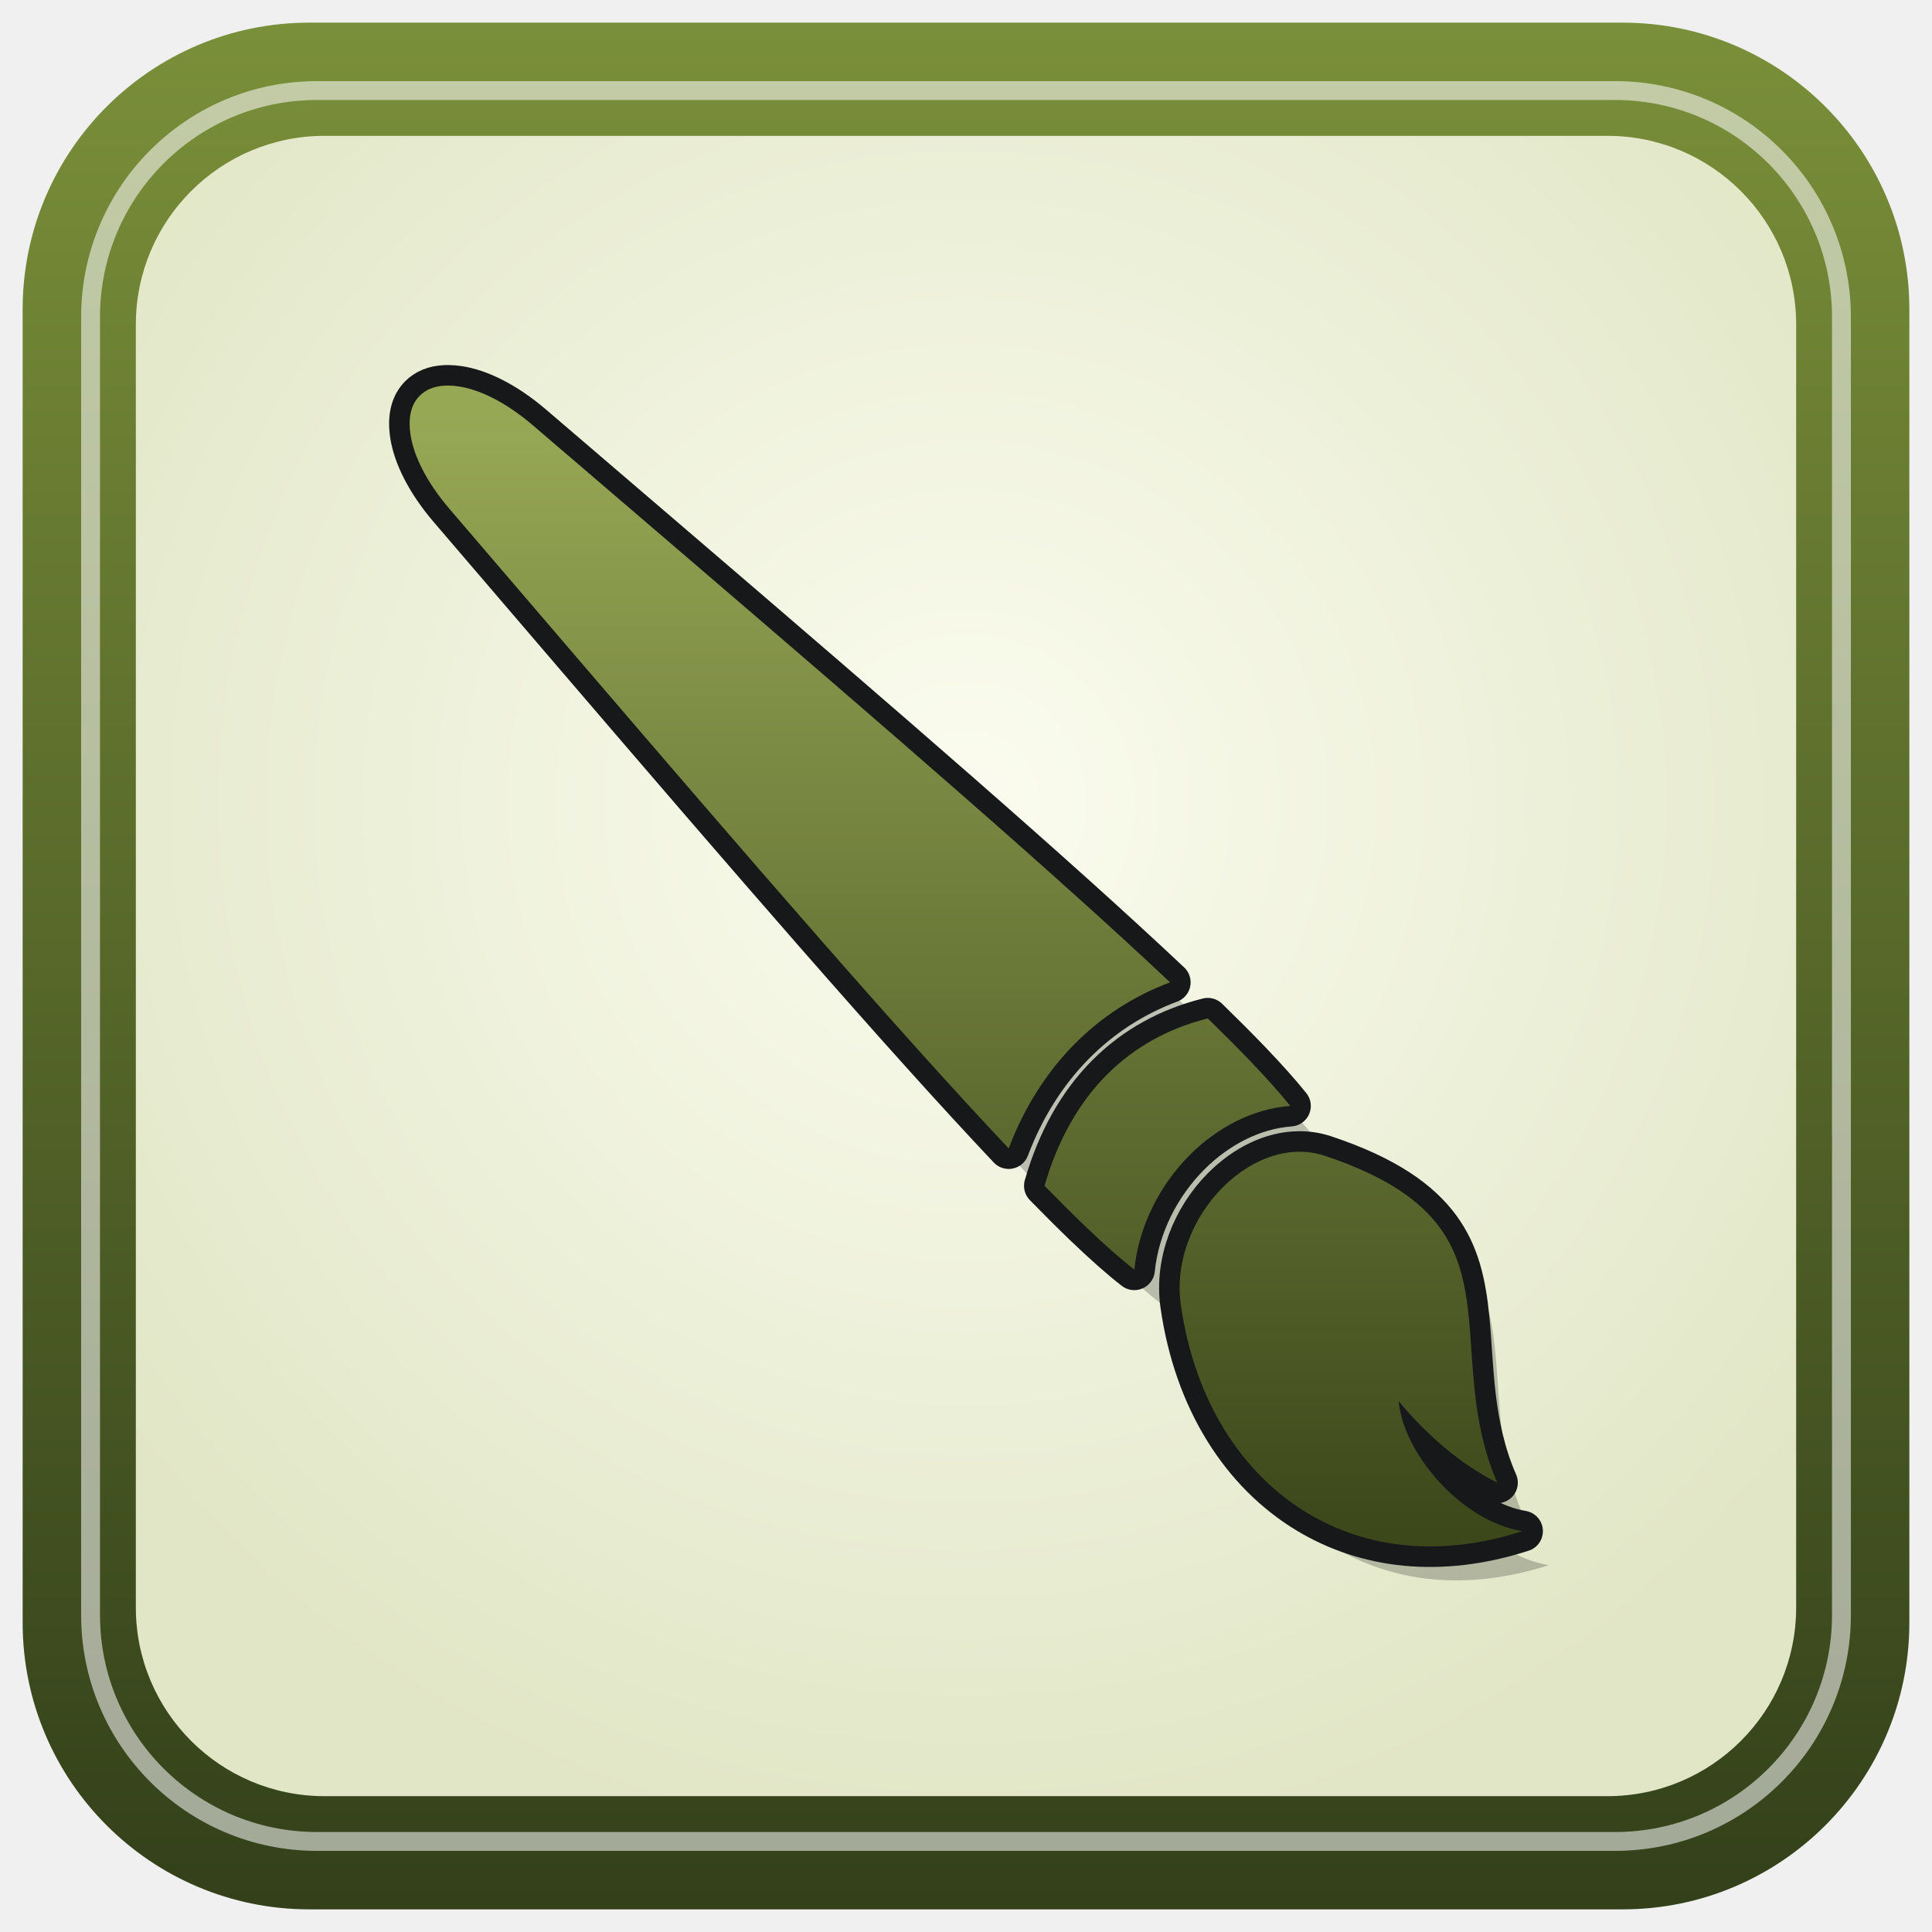
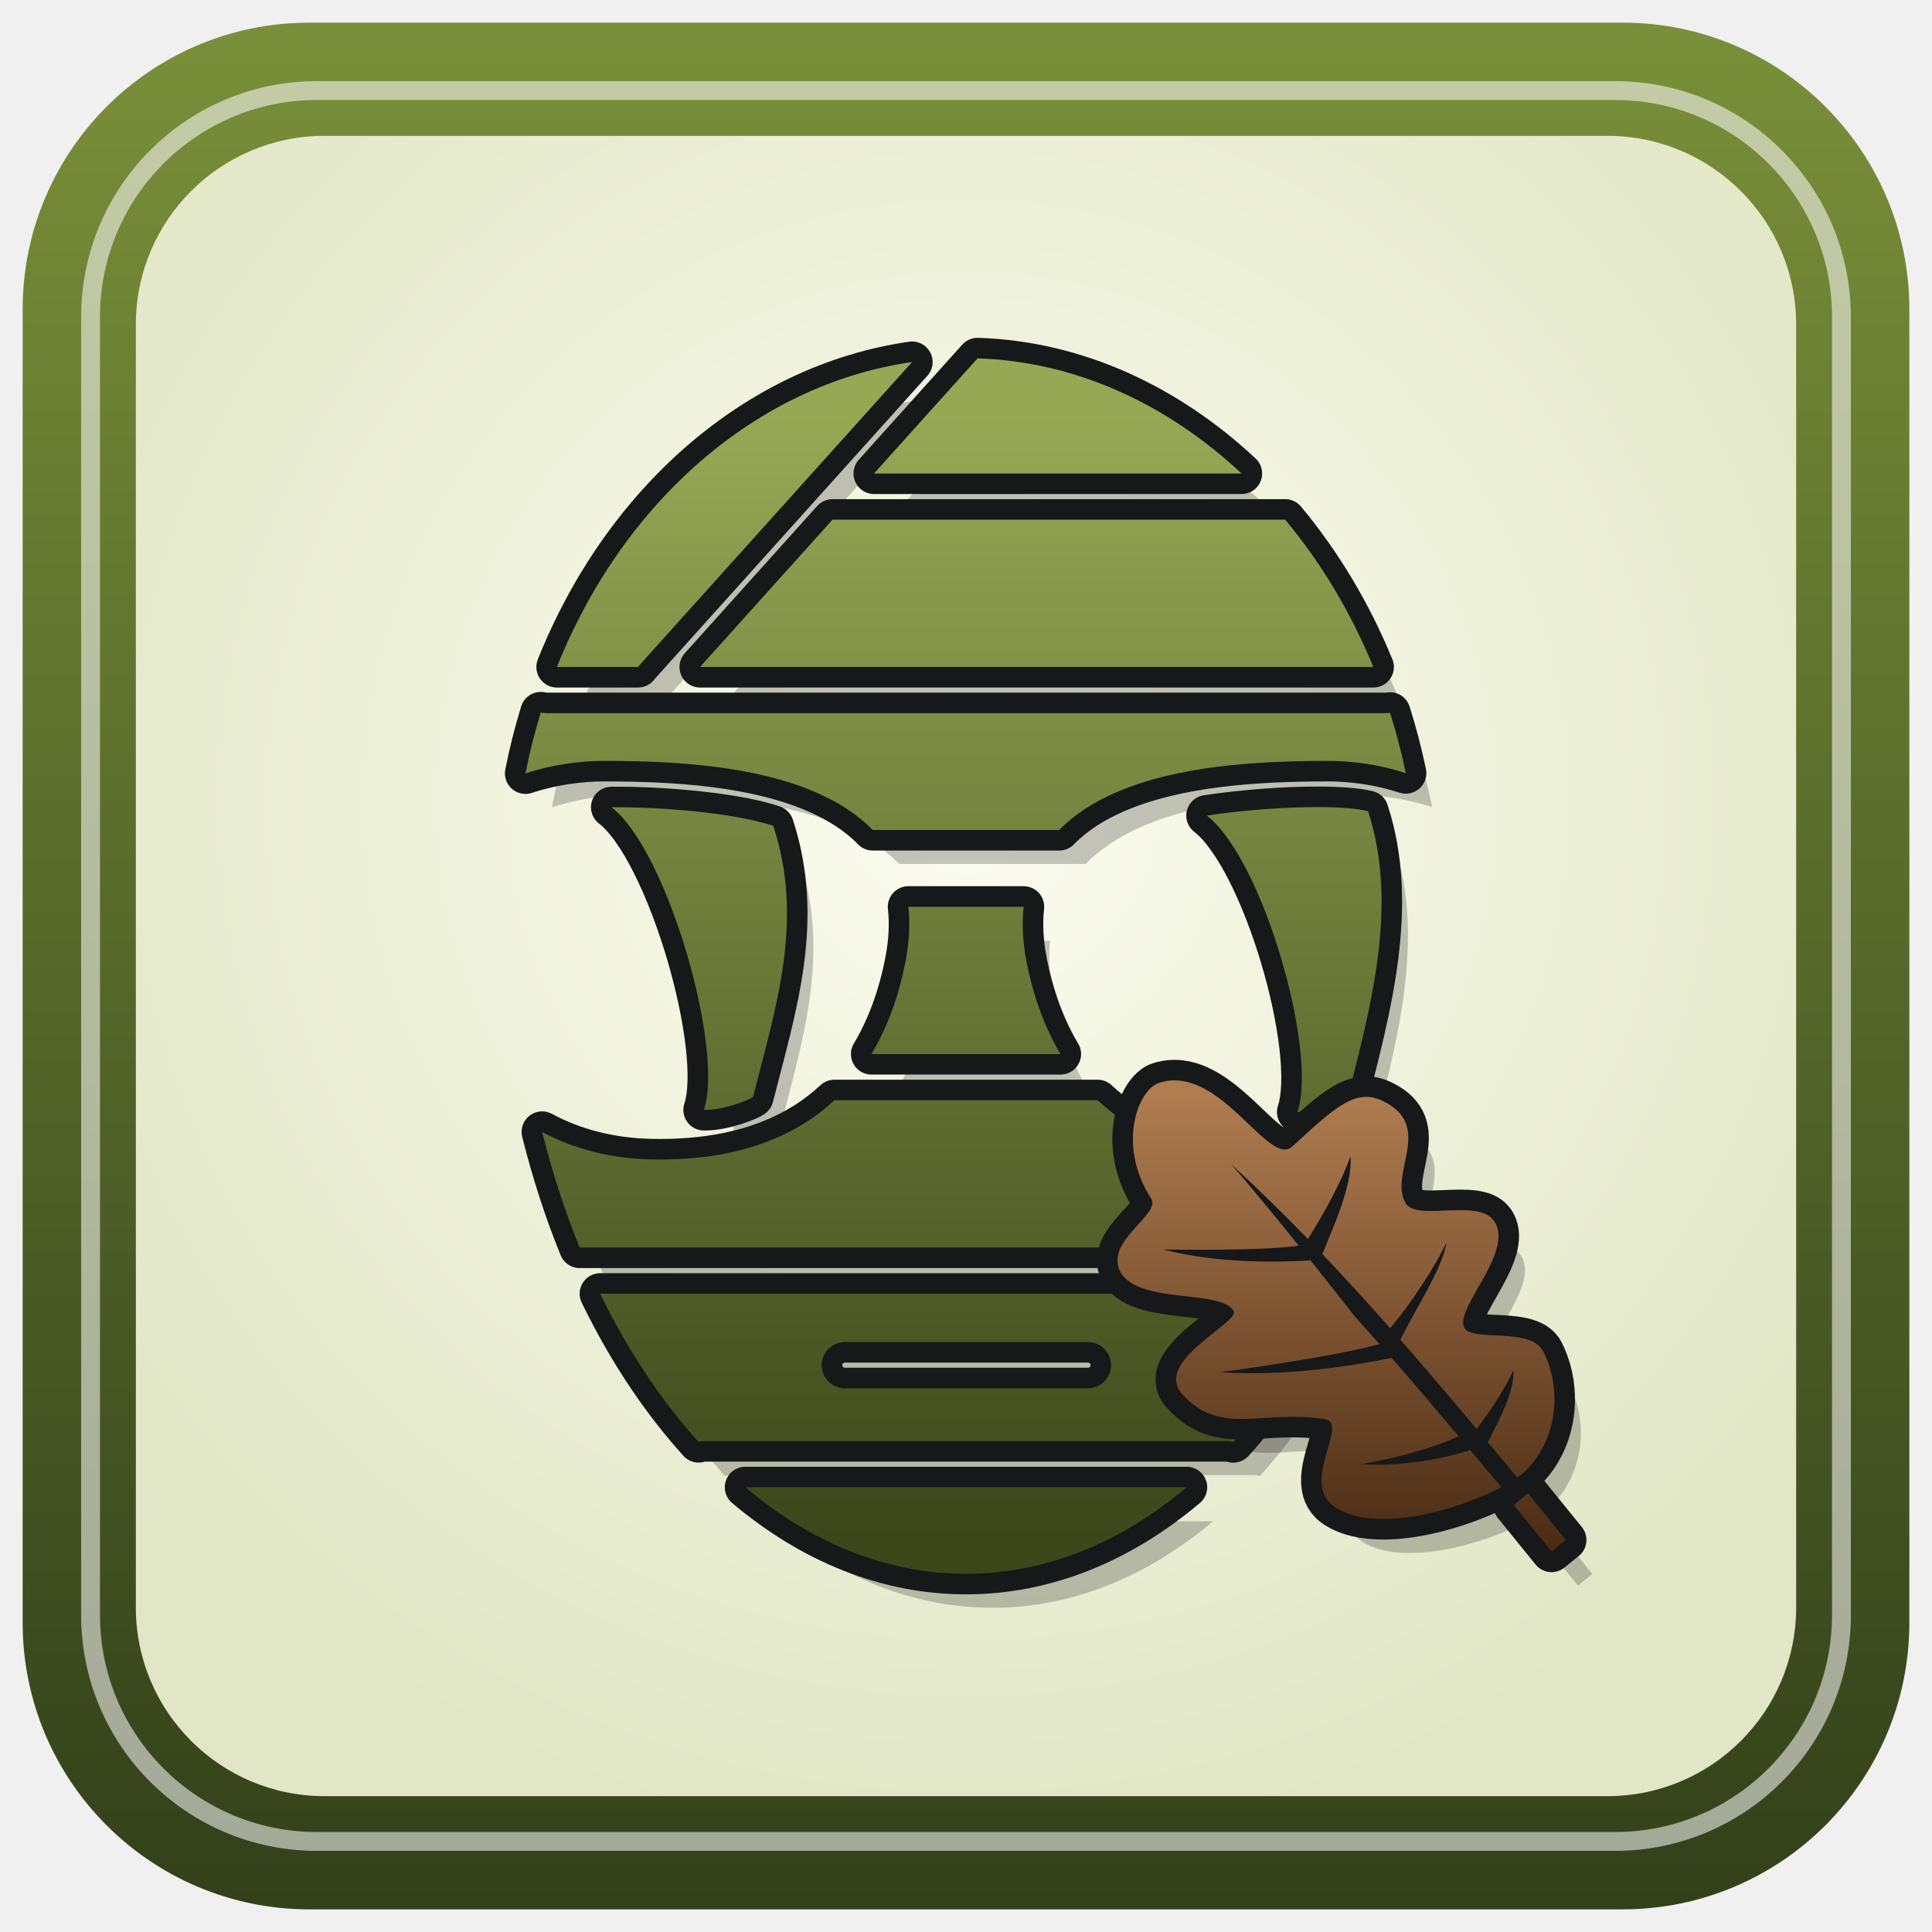
<svg xmlns="http://www.w3.org/2000/svg" viewBox="0 0 512 512" role="img" aria-label="Camouflage Paints">
  <defs>
    <linearGradient id="rw-camo-paints-f" x1="0" y1="0" x2="0" y2="1">
      <stop offset="0" stop-color="#7a8f39" />
      <stop offset="1" stop-color="#33401a" />
    </linearGradient>
    <radialGradient id="rw-camo-paints-b" cx="0.5" cy="0.4" r="0.65">
      <stop offset="0" stop-color="#fbfcef" />
      <stop offset="1" stop-color="#e1e6c6" />
    </radialGradient>
    <linearGradient id="rw-camo-paints-o0" gradientUnits="userSpaceOnUse" x1="0" y1="40" x2="0" y2="480">
      <stop offset="0" stop-color="#97a855" />
      <stop offset="1" stop-color="#3c471a" />
    </linearGradient>
+     <linearGradient id="rw-camo-paints-o1" gradientUnits="userSpaceOnUse" x1="0" y1="40" x2="0" y2="480">
+       <stop offset="0" stop-color="#b07c50" />
+       <stop offset="1" stop-color="#4b2c14" />
+     </linearGradient>
  </defs>
  <rect x="6" y="6" width="500" height="500" rx="76" fill="url(#rw-camo-paints-f)" />
  <rect x="24" y="24" width="464" height="464" rx="60" fill="none" stroke="#ffffff" stroke-opacity=".55" stroke-width="5" />
  <rect x="36" y="36" width="440" height="440" rx="50" fill="url(#rw-camo-paints-b)" />
  <g transform="translate(7 9)">
-     <g transform="translate(256 256) scale(0.68) translate(-256 -256)" fill="#000" fill-opacity=".22">
-       <path d="M54.438 29.794a23.808 23.808 0 0 0-1.204.01c-4.688.157-7.914 1.736-10.113 3.935-2.932 2.932-4.761 7.689-3.588 15.305 1.174 7.616 5.683 17.754 15.272 28.941 67.894 79.21 132.935 155.56 183.703 211.969 12.273 13.637 23.693 26.08 34.125 37.135 12.095-31.902 34.57-54.144 62.902-64.715-10.825-10.199-22.936-21.313-36.197-33.248C242.93 178.358 166.578 113.314 87.369 45.42c-11.186-9.589-21.325-14.098-28.941-15.272a29.555 29.555 0 0 0-3.99-.355zm295.783 246.64c-30.461 7.627-53.241 29.185-63.608 65.219 5.652 5.785 10.956 11.085 15.78 15.707 7.58 7.264 14.095 13.007 19.21 16.957 1.776-17.225 10.045-33.062 21.645-44.691 10.601-10.628 24.496-18.006 39.125-19.092-3.871-4.836-9.14-10.751-15.63-17.524-4.838-5.047-10.415-10.623-16.522-16.576zm35.351 51.95c-10.397.137-20.929 5.28-29.582 13.955-11.537 11.565-18.674 28.85-16.267 45.7 5.334 37.342 23.749 65.81 49.46 81.237 22.727 13.636 51.452 17.35 83.643 6.983-24.222-4.01-46.475-30.706-48.197-50.65 10.63 12.814 23.94 24.547 38.426 31.75-9.881-22.578-9.201-45.452-11.088-64.321-1.352-13.522-3.891-24.982-11.377-35.162-7.486-10.18-20.423-19.8-44.74-27.907a31.062 31.062 0 0 0-10.278-1.585z" />
+     <g transform="translate(256 256) scale(0.68) translate(-256 -256) translate(0 0) scale(1) translate(512 0) scale(-1 1)" fill="#000" fill-opacity=".22">
+       <path d="M251.47 19.188c-38.454 1.225-74.12 17.995-102.876 44.874h143.25L251.5 19.188h-.03zM277 20.625l106.156 118.03a9.007 9.007 0 0 1 .656.814h31.625C389.93 75.593 337.993 29.355 277 20.624zM131.594 82.063c-13.968 16.764-25.626 36.19-34.344 57.406h262.406L308.03 82.062H131.595zm290.125 75.124a9 9 0 0 1-2.314.282H92.594a9 9 0 0 1-1.844-.157c-2.44 7.667-4.496 15.526-6.156 23.53 10.116-3.31 20.786-4.79 30.562-4.78 28.234.03 58.968 1.987 82.875 12.5 8.163 3.59 15.634 8.29 21.626 14.437h72.688c5.992-6.146 13.463-10.848 21.625-14.438 23.906-10.512 54.64-12.47 82.874-12.5 9.866-.01 20.644 1.5 30.844 4.875-1.6-8.103-3.596-16.038-5.97-23.75zm-303.25 36.875c-7.975.024-14.797.522-19.157 1.594-12.054 36.836-.837 77.202 8.218 112.72.656.762 11.178 4.697 19.282 4.53-7.954-23.88 13.606-98.775 35.344-115.53-13.86-2.1-30.398-3.353-43.687-3.314zm271.436.063c-21.518.234-46.257 2.96-58.812 7.28-12.053 36.837-1.15 70.11 7.906 105.626.655.765 11.052 5.23 19.156 5.064-7.954-23.882 14.262-101.213 36-117.97-1.402-.006-2.814-.015-4.25 0zm-156.375 38.78c.71 6.47.392 13.46-1.03 20.907-2.746 14.383-7.356 26.488-13.344 36.5h73.688c-5.988-10.012-10.598-22.117-13.344-36.5-1.422-7.447-1.74-14.438-1.03-20.906h-44.94zm-28.81 75.407c-3.555 3.317-7.33 6.224-11.282 8.72-18.483 11.666-40 14.714-59.844 14.343-16.54-.31-30.828-4.272-42.78-10.72 3.945 15.8 8.843 30.875 14.624 45.064h301.125c5.777-14.182 10.68-29.272 14.625-45.064-11.954 6.447-26.243 10.41-42.782 10.72-19.844.37-41.36-2.678-59.844-14.345-3.952-2.494-7.727-5.4-11.28-8.717H204.718zm-91.282 75.407c5.733 11.796 12.095 22.846 19 33.03 6.078 8.966 12.546 17.27 19.375 24.813a9 9 0 0 1 2.718-.407h202.94a9 9 0 0 1 2.717.375c6.823-7.537 13.3-15.82 19.375-24.78 6.905-10.184 13.267-21.234 19-33.03H113.438zm94.718 18.842a9 9 0 0 1 .625 0h94.44a9 9 0 1 1 0 18h-94.44a9.005 9.005 0 0 1-.624-18zM170 459.156c25.64 21.635 54.99 33.72 86 33.72 31.01 0 60.36-12.085 86-33.72H170z" />
+     </g>
+     <g transform="translate(256 256) scale(0.68) translate(-256 -256) translate(300 290) scale(0.4)" fill="#000" fill-opacity=".22">
+       <path d="M92.239 26.432c-4.705.09-9.496.87-14.37 2.473-19.773 6.506-41.557 59.364-7.411 112.912 9.221 14.46-41 39.289-31.803 67.056 12.387 37.399 99.437 19.933 112.104 42.211 6.44 11.328-79.773 49.284-49.663 81.625 37.951 40.763 76.062 14.109 138.553 23.864 24.685 3.853-26.357 63.343 11.031 86.498 39.948 24.739 118.742 1.986 160.846-20.254a20577.214 20577.214 0 0 0-30.19-36.098c-33.45 10.371-71.807 15.824-106.036 13.664 36.092-6.615 65.118-14.246 94.8-27.025-21.566-25.637-43.299-51.22-65.357-76.479-36.846 7.379-103.783 18.406-166.793 13.88 8.83-1.316 110.772-14.937 154.935-27.38a3177.953 3177.953 0 0 0-24.357-27.318 6823.337 6823.337 0 0 0-27.935-35.486 6485.7 6485.7 0 0 0-15.413-19.34l-.115.658c-31.187 1.8-90.154 3.052-142.9-10.709 7.477.02 92.983 1.716 132.031-3.637-16.65-20.699-32.746-40.434-46.473-56.795-7.035-8.385-13.392-15.81-19.011-22.209l.05-.056c25.401 23.275 50.132 47.542 74.329 72.506 15.57-24.254 32.931-56.653 41.664-80.655 1.469 29.363-15.963 66.66-27.586 95.325 22.456 23.61 44.458 47.79 66.125 72.287 20.118-23.976 44.105-60.316 54.869-83.707-3.957 26.047-31.834 67.188-44.936 94.982 25.142 28.669 49.84 57.727 74.266 86.8 13.506-17.48 28.29-40.286 35.822-57.296 1.32 21.671-14.607 49.312-24.892 70.281l-.05-.014c9.624 11.49 19.211 22.974 28.766 34.428 3.016-2.12 5.604-4.173 7.582-6.095 31.459-30.573 36.26-79.699 17.842-116.51-12.519-25.021-70.096-8.654-77.265-23.846-9.068-19.214 51.563-76.204 28.146-104.902-16.456-20.168-75.04 1.983-85.264-16.182-16.343-29.04 28.13-74.832-21.763-99.244-26.468-12.95-46.397 5.349-88.338 44.103-21.236 19.623-62.13-63.165-113.828-64.312a48.694 48.694 0 0 0-2.012-.004zm345.39 402.365l-13.982 11.336 36.848 45.444 13.98-11.336-36.845-45.444z" />
    </g>
  </g>
-   <g transform="translate(256 256) scale(0.68) translate(-256 -256)" fill="url(#rw-camo-paints-o0)" stroke="#16181a" stroke-width="16.0" stroke-linejoin="round" paint-order="stroke">
-     <path d="M54.438 29.794a23.808 23.808 0 0 0-1.204.01c-4.688.157-7.914 1.736-10.113 3.935-2.932 2.932-4.761 7.689-3.588 15.305 1.174 7.616 5.683 17.754 15.272 28.941 67.894 79.21 132.935 155.56 183.703 211.969 12.273 13.637 23.693 26.08 34.125 37.135 12.095-31.902 34.57-54.144 62.902-64.715-10.825-10.199-22.936-21.313-36.197-33.248C242.93 178.358 166.578 113.314 87.369 45.42c-11.186-9.589-21.325-14.098-28.941-15.272a29.555 29.555 0 0 0-3.99-.355zm295.783 246.64c-30.461 7.627-53.241 29.185-63.608 65.219 5.652 5.785 10.956 11.085 15.78 15.707 7.58 7.264 14.095 13.007 19.21 16.957 1.776-17.225 10.045-33.062 21.645-44.691 10.601-10.628 24.496-18.006 39.125-19.092-3.871-4.836-9.14-10.751-15.63-17.524-4.838-5.047-10.415-10.623-16.522-16.576zm35.351 51.95c-10.397.137-20.929 5.28-29.582 13.955-11.537 11.565-18.674 28.85-16.267 45.7 5.334 37.342 23.749 65.81 49.46 81.237 22.727 13.636 51.452 17.35 83.643 6.983-24.222-4.01-46.475-30.706-48.197-50.65 10.63 12.814 23.94 24.547 38.426 31.75-9.881-22.578-9.201-45.452-11.088-64.321-1.352-13.522-3.891-24.982-11.377-35.162-7.486-10.18-20.423-19.8-44.74-27.907a31.062 31.062 0 0 0-10.278-1.585z" />
+   <g transform="translate(256 256) scale(0.68) translate(-256 -256) translate(0 0) scale(1) translate(512 0) scale(-1 1)" fill="url(#rw-camo-paints-o0)" stroke="#16181a" stroke-width="16.0" stroke-linejoin="round" paint-order="stroke">
+     <path d="M251.47 19.188c-38.454 1.225-74.12 17.995-102.876 44.874h143.25L251.5 19.188h-.03zM277 20.625l106.156 118.03a9.007 9.007 0 0 1 .656.814h31.625C389.93 75.593 337.993 29.355 277 20.624zM131.594 82.063c-13.968 16.764-25.626 36.19-34.344 57.406h262.406L308.03 82.062H131.595zm290.125 75.124a9 9 0 0 1-2.314.282H92.594a9 9 0 0 1-1.844-.157c-2.44 7.667-4.496 15.526-6.156 23.53 10.116-3.31 20.786-4.79 30.562-4.78 28.234.03 58.968 1.987 82.875 12.5 8.163 3.59 15.634 8.29 21.626 14.437h72.688c5.992-6.146 13.463-10.848 21.625-14.438 23.906-10.512 54.64-12.47 82.874-12.5 9.866-.01 20.644 1.5 30.844 4.875-1.6-8.103-3.596-16.038-5.97-23.75zm-303.25 36.875c-7.975.024-14.797.522-19.157 1.594-12.054 36.836-.837 77.202 8.218 112.72.656.762 11.178 4.697 19.282 4.53-7.954-23.88 13.606-98.775 35.344-115.53-13.86-2.1-30.398-3.353-43.687-3.314zm271.436.063c-21.518.234-46.257 2.96-58.812 7.28-12.053 36.837-1.15 70.11 7.906 105.626.655.765 11.052 5.23 19.156 5.064-7.954-23.882 14.262-101.213 36-117.97-1.402-.006-2.814-.015-4.25 0zm-156.375 38.78c.71 6.47.392 13.46-1.03 20.907-2.746 14.383-7.356 26.488-13.344 36.5h73.688c-5.988-10.012-10.598-22.117-13.344-36.5-1.422-7.447-1.74-14.438-1.03-20.906h-44.94zm-28.81 75.407c-3.555 3.317-7.33 6.224-11.282 8.72-18.483 11.666-40 14.714-59.844 14.343-16.54-.31-30.828-4.272-42.78-10.72 3.945 15.8 8.843 30.875 14.624 45.064h301.125c5.777-14.182 10.68-29.272 14.625-45.064-11.954 6.447-26.243 10.41-42.782 10.72-19.844.37-41.36-2.678-59.844-14.345-3.952-2.494-7.727-5.4-11.28-8.717H204.718zm-91.282 75.407c5.733 11.796 12.095 22.846 19 33.03 6.078 8.966 12.546 17.27 19.375 24.813a9 9 0 0 1 2.718-.407h202.94a9 9 0 0 1 2.717.375c6.823-7.537 13.3-15.82 19.375-24.78 6.905-10.184 13.267-21.234 19-33.03H113.438zm94.718 18.842a9 9 0 0 1 .625 0h94.44a9 9 0 1 1 0 18h-94.44a9.005 9.005 0 0 1-.624-18zM170 459.156c25.64 21.635 54.99 33.72 86 33.72 31.01 0 60.36-12.085 86-33.72H170z" />
+   </g>
+   <g transform="translate(256 256) scale(0.68) translate(-256 -256) translate(300 290) scale(0.4)" fill="url(#rw-camo-paints-o1)" stroke="#16181a" stroke-width="40.0" stroke-linejoin="round" paint-order="stroke">
+     <path d="M92.239 26.432c-4.705.09-9.496.87-14.37 2.473-19.773 6.506-41.557 59.364-7.411 112.912 9.221 14.46-41 39.289-31.803 67.056 12.387 37.399 99.437 19.933 112.104 42.211 6.44 11.328-79.773 49.284-49.663 81.625 37.951 40.763 76.062 14.109 138.553 23.864 24.685 3.853-26.357 63.343 11.031 86.498 39.948 24.739 118.742 1.986 160.846-20.254a20577.214 20577.214 0 0 0-30.19-36.098c-33.45 10.371-71.807 15.824-106.036 13.664 36.092-6.615 65.118-14.246 94.8-27.025-21.566-25.637-43.299-51.22-65.357-76.479-36.846 7.379-103.783 18.406-166.793 13.88 8.83-1.316 110.772-14.937 154.935-27.38a3177.953 3177.953 0 0 0-24.357-27.318 6823.337 6823.337 0 0 0-27.935-35.486 6485.7 6485.7 0 0 0-15.413-19.34l-.115.658c-31.187 1.8-90.154 3.052-142.9-10.709 7.477.02 92.983 1.716 132.031-3.637-16.65-20.699-32.746-40.434-46.473-56.795-7.035-8.385-13.392-15.81-19.011-22.209l.05-.056c25.401 23.275 50.132 47.542 74.329 72.506 15.57-24.254 32.931-56.653 41.664-80.655 1.469 29.363-15.963 66.66-27.586 95.325 22.456 23.61 44.458 47.79 66.125 72.287 20.118-23.976 44.105-60.316 54.869-83.707-3.957 26.047-31.834 67.188-44.936 94.982 25.142 28.669 49.84 57.727 74.266 86.8 13.506-17.48 28.29-40.286 35.822-57.296 1.32 21.671-14.607 49.312-24.892 70.281l-.05-.014c9.624 11.49 19.211 22.974 28.766 34.428 3.016-2.12 5.604-4.173 7.582-6.095 31.459-30.573 36.26-79.699 17.842-116.51-12.519-25.021-70.096-8.654-77.265-23.846-9.068-19.214 51.563-76.204 28.146-104.902-16.456-20.168-75.04 1.983-85.264-16.182-16.343-29.04 28.13-74.832-21.763-99.244-26.468-12.95-46.397 5.349-88.338 44.103-21.236 19.623-62.13-63.165-113.828-64.312a48.694 48.694 0 0 0-2.012-.004zm345.39 402.365l-13.982 11.336 36.848 45.444 13.98-11.336-36.845-45.444z" />
  </g>
</svg>
